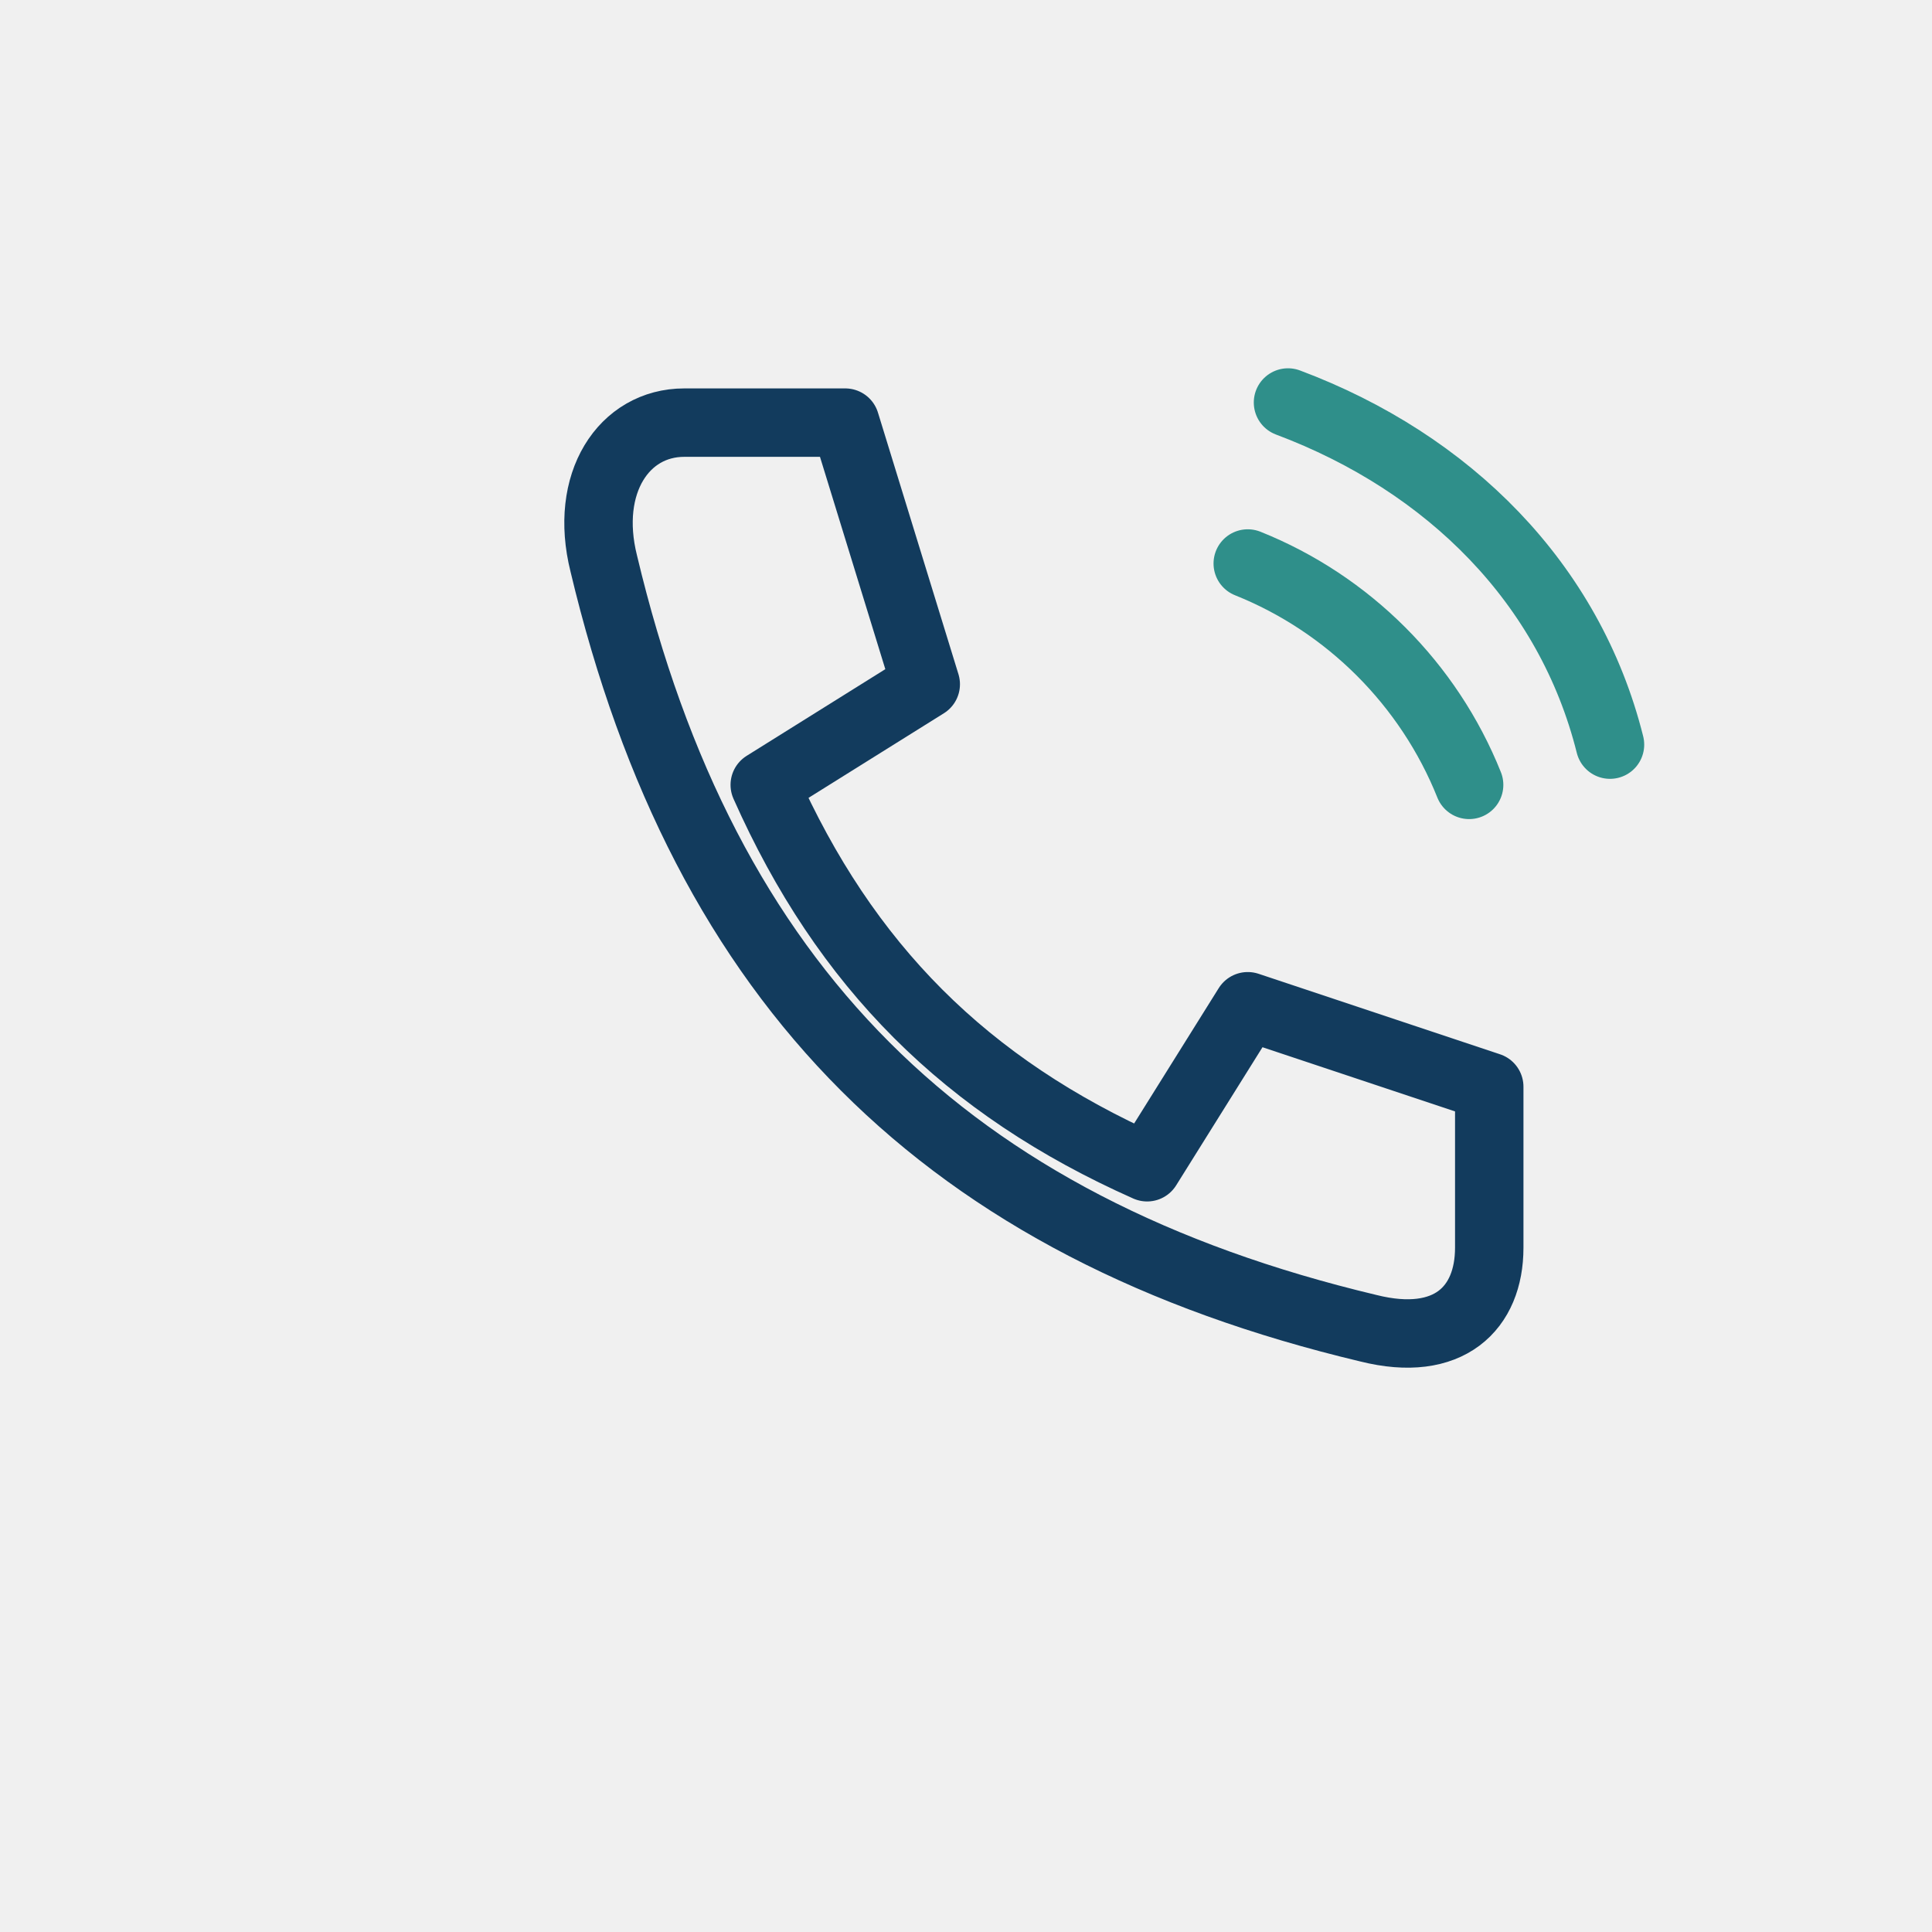
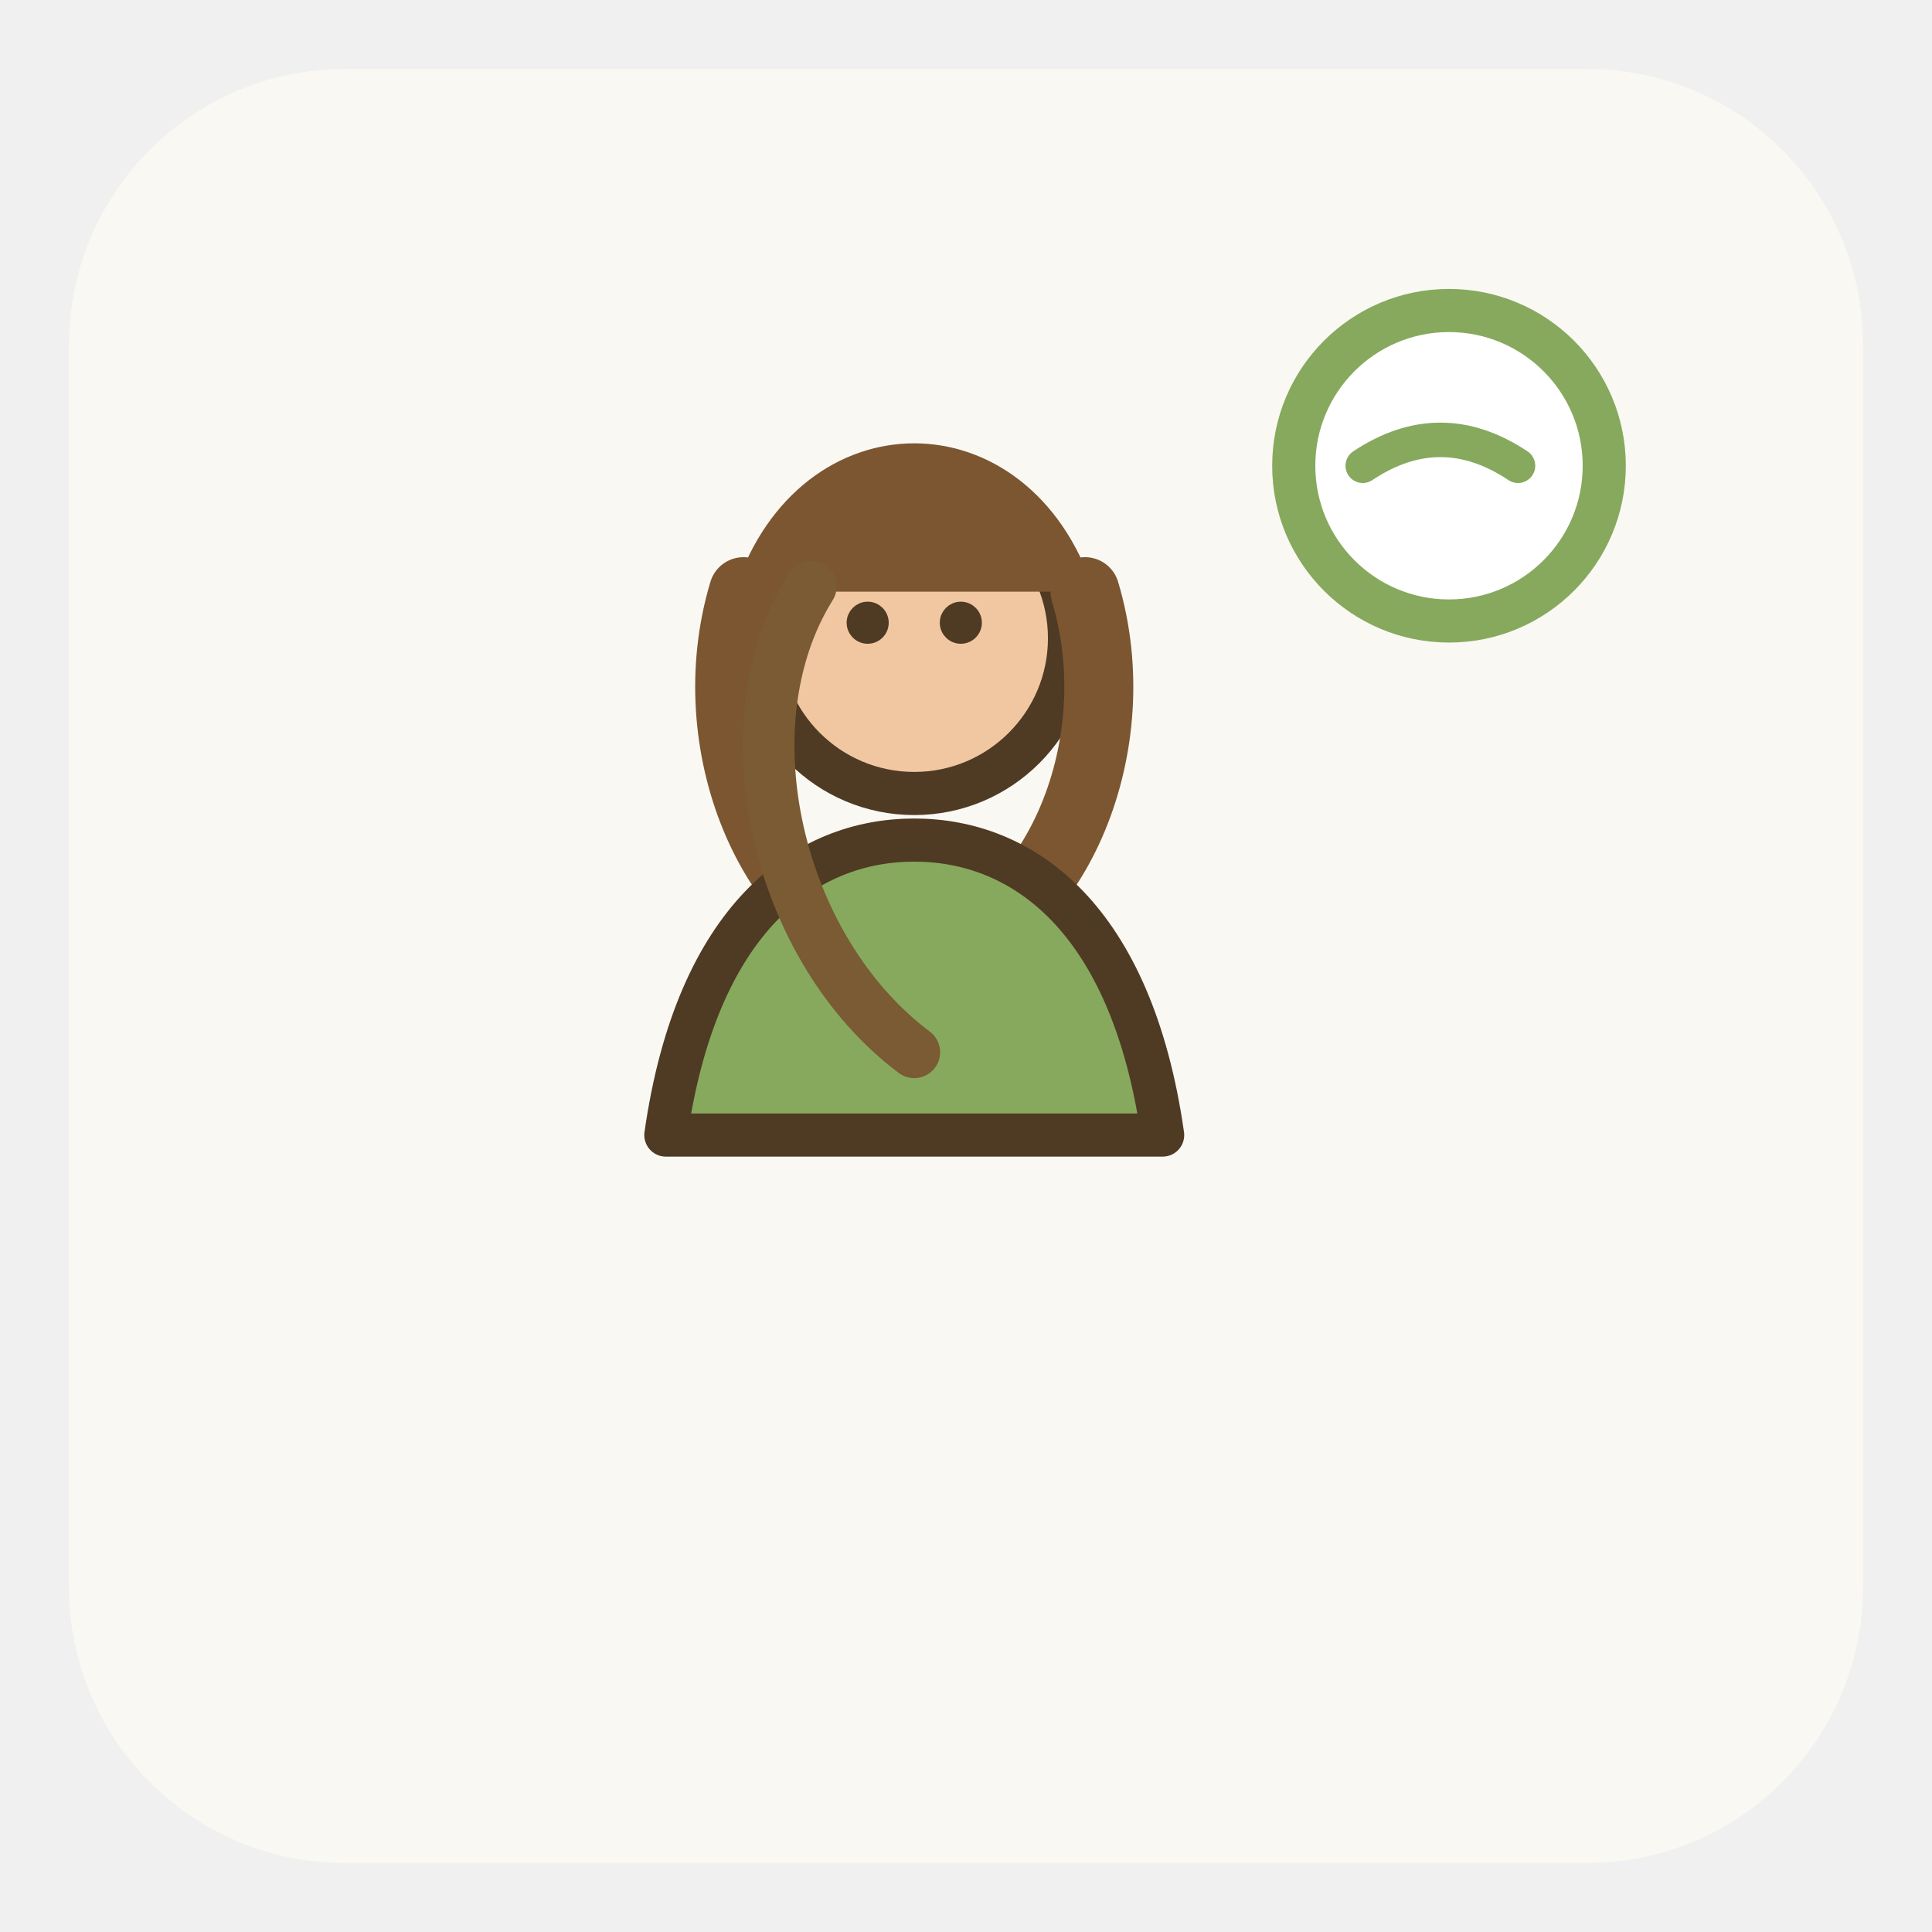
- <svg xmlns="http://www.w3.org/2000/svg" viewBox="0 0 96 96" role="img" aria-labelledby="t">
-   <g fill="none" stroke="#123B5D" stroke-width="3.4" stroke-linecap="round" stroke-linejoin="round">
-     <path d="M34 21 C31 21 29 24 30 28 C35 49 47 61 68 66 C72 67 74 65 74 62 L74 54 L62 50 L57 58 C48 54 42 48 38 39 L46 34 L42 21 Z" stroke="#123B5D" />
-     <path d="M62 28 C67 30 71 34 73 39" stroke="#2F8F8A" />
-     <path d="M64 20 C72 23 78 29 80 37" stroke="#2F8F8A" />
-   </g>
+ <svg xmlns="http://www.w3.org/2000/svg" viewBox="0 0 112 112" role="img" aria-labelledby="title">
+   <rect x="4" y="4" width="104" height="104" rx="16" fill="#FAF8F2" />
+   <circle cx="53" cy="37" r="9.0" fill="#F1C7A1" stroke="#4F3A24" stroke-width="2.5" />
+   <path d="M 43.1 34.3 C 40.4 43.3 44.9 53.2 51.2 55.0 M 62.9 34.3 C 65.6 43.3 61.1 53.2 54.8 55.0" fill="none" stroke="#7B5631" stroke-width="4" stroke-linecap="round" stroke-linejoin="round" />
+   <path d="M 43.1 34.3 C 46.7 23.5 59.3 23.5 62.9 34.3" fill="#7B5631" stroke="#7B5631" stroke-width="1" stroke-linecap="round" stroke-linejoin="round" />
+   <circle cx="50.3" cy="36.1" r="0.72" fill="#4F3A24" stroke="#4F3A24" stroke-width="1" />
+   <circle cx="55.7" cy="36.1" r="0.72" fill="#4F3A24" stroke="#4F3A24" stroke-width="1" />
+   <path d="M 50.3 40.6 C 53 42.4 55.7 40.6" fill="none" stroke="#4F3A24" stroke-width="1.5" stroke-linecap="round" stroke-linejoin="round" />
+   <path d="M 38.6 65.8 C 40.4 53.2 46.7 48.7 53 48.7 C 59.3 48.7 65.6 53.2 67.4 65.8 Z" fill="#87A95E" stroke="#4F3A24" stroke-width="2.5" stroke-linecap="round" stroke-linejoin="round" />
+   <path d="M 47 34 C 42 42 45 55 53 61" fill="none" stroke="#7A5B33" stroke-width="3" stroke-linecap="round" stroke-linejoin="round" />
+   <circle cx="84" cy="27" r="9" fill="white" stroke="#87A95E" stroke-width="2.5" />
+   <path d="M 79 27 C 82 25 85 25 88 27" fill="none" stroke="#87A95E" stroke-width="2" stroke-linecap="round" stroke-linejoin="round" />
</svg>
